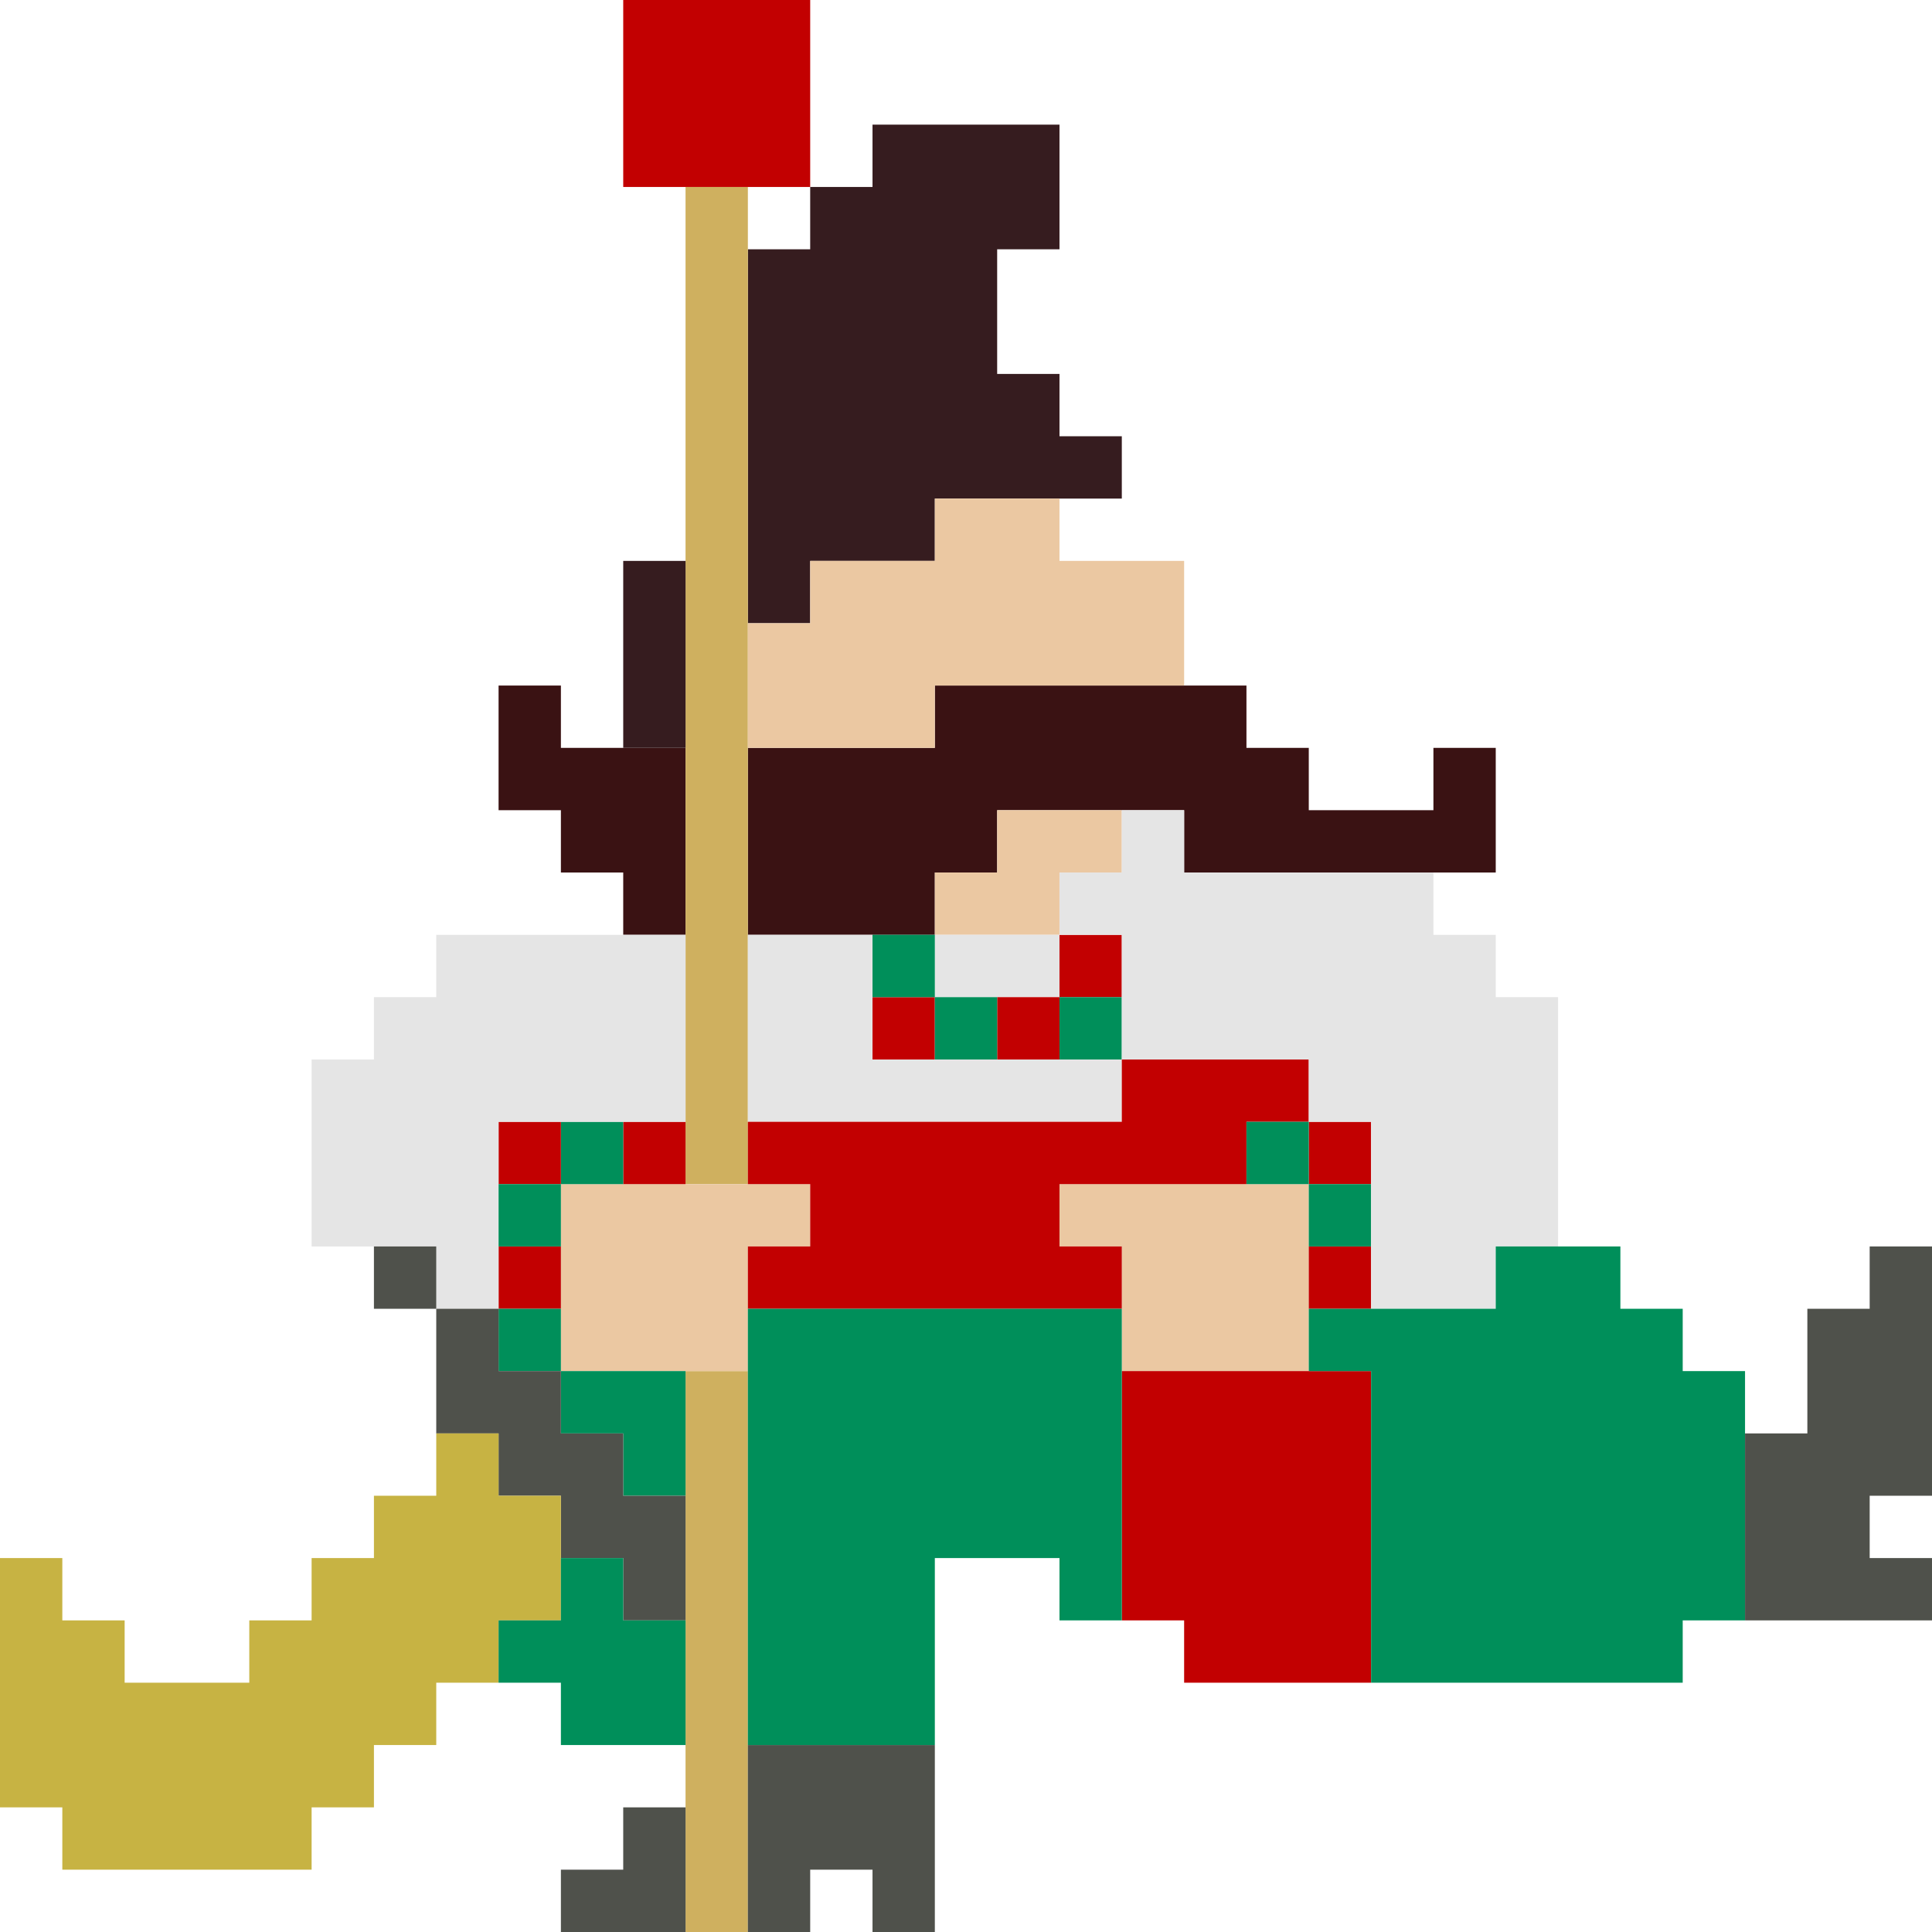
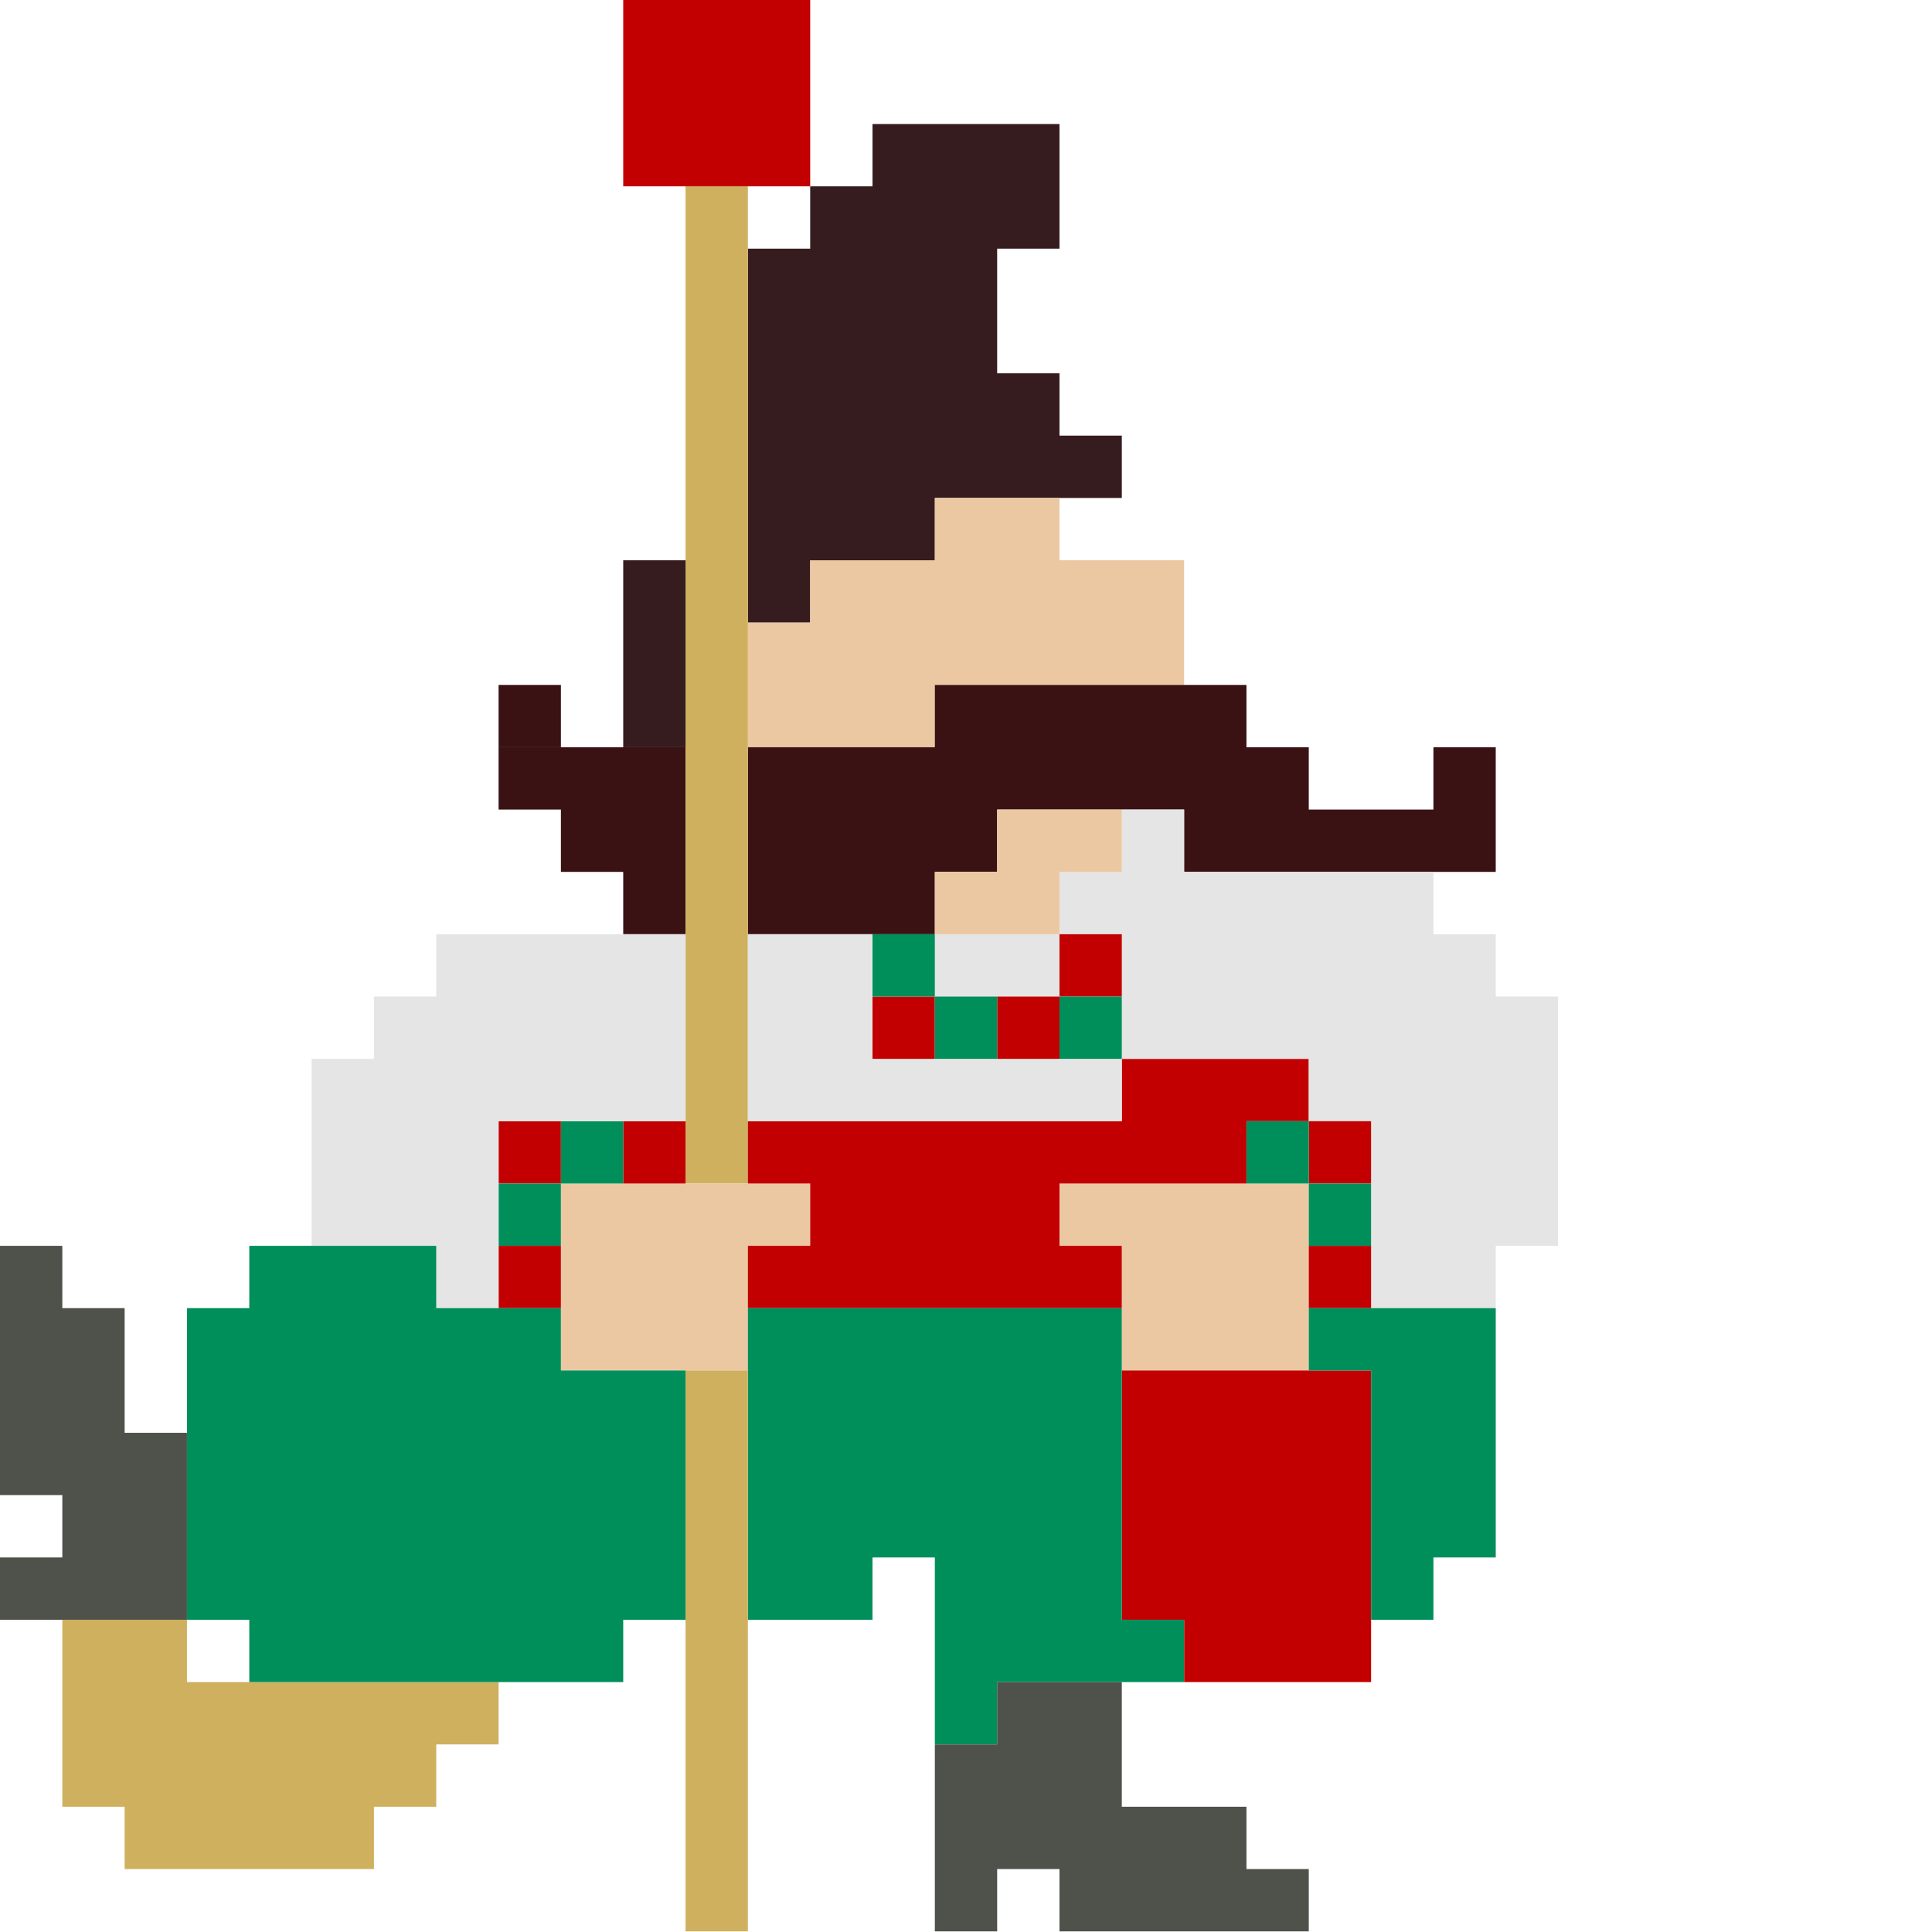
<svg xmlns="http://www.w3.org/2000/svg" version="1.1" viewBox="0 0 310 310">
  <defs>
    <style>
      .cls-1 {
+         fill: none;
+       }
+ 
+       .cls-2 {
        fill: #361c1f;
      }

-       .cls-2 {
+       .cls-3 {
        fill: #008f5a;
      }

-       .cls-3 {
+       .cls-4 {
        fill: #e5e5e5;
-       }
- 
-       .cls-4 {
-         fill: #c7b343;
      }

      .cls-5 {
        fill: #c20001;
      }

      .cls-6 {
        fill: #ebc8a2;
      }

      .cls-7 {
        fill: #4f514b;
      }

      .cls-8 {
        fill: #3a1213;
      }

      .cls-9 {
        fill: #cfb05f;
      }
    </style>
  </defs>
  <g>
    <g id="Layer_1">
+       <path class="cls-1" d="M150,149.9v30h20v-30h-20ZM80,179.9v30h10v-20h20v-10h-30ZM80,179.9v30h10v-20h20v-10h-30ZM120,149.9v30h30v-30h-30ZM120,149.9v30h30v-30h-30ZM80,179.9v30h10v-20h20v-10h-30ZM0,239.9v10h10v-10H0ZM120,29.9v10h10v-10h-10ZM120,29.9v10h10v-10h-10ZM80,179.9v30h10v-20h20v-10h-30ZM80,179.9v20h10v-10h20v-10h-30ZM80,179.9v20h10v-10h20v-10h-30ZM80,179.9v20h10v-10h20v-10h-30ZM80,179.9v20h10v-10h20v-10h-30ZM80,179.9v20h10v-10h20v-10h-30ZM100,29.9V0H0v199.9h10v10h10v20h10v-20h10v-10h10v-30h10v-10h10v-10h30v-10h-10v-10h-10v-10h20v-30h10V29.9h-10ZM80,179.9v20h10v-10h20v-10h-30ZM80,179.9v20h10v-10h20v-10h-30ZM80,179.9v20h10v-10h20v-10h-30ZM80,179.9v20h10v-10h20v-10h-30ZM80,179.9v20h10v-10h20v-10h-30ZM80,179.9v20h10v-10h20v-10h-30ZM120,29.9v10h10v-10h-10ZM30,259.9v10h10v-10h-10ZM80,199.9v10h10v-10h-10ZM120,29.9v10h10v-10h-10ZM30,259.9v10h10v-10h-10ZM80,199.9v10h10v-10h-10ZM120,29.9v10h10v-10h-10ZM30,259.9v10h10v-10h-10ZM80,199.9v10h10v-10h-10ZM120,29.9v10h10v-10h-10ZM30,259.9v10h10v-10h-10ZM80,199.9v10h10v-10h-10ZM120,29.9v10h10v-10h-10ZM30,259.9v10h10v-10h-10ZM80,199.9v10h10v-10h-10ZM120,29.9v10h10v-10h-10ZM130,0v29.9h10v-10h30v20h-10v20h10v10h10v10h-30v10h-20v10h-10v20h30v-10h50v10h10v10h20v-10h10v20h-50v-10h-10v10h-10v10h-50v30h60v-10h30v10h-10v10h10v30h10v50h-60v10h-10v-30h-10v10h-20v50h-10v-50h-10v10h-20v10h-10v10h-10v10H20v-10h-10v-30H0v50.1h310V0h-180ZM120,39.9h10v-10h-10v10ZM90,199.9h-10v10h10v-10ZM40,259.9h-10v10h10v-10ZM120,29.9v10h10v-10h-10ZM80,199.9v10h10v-10h-10ZM30,259.9v10h10v-10h-10ZM120,29.9v10h10v-10h-10ZM80,199.9v10h10v-10h-10ZM30,259.9v10h10v-10h-10ZM120,29.9v10h10v-10h-10ZM80,199.9v10h10v-10h-10ZM30,259.9v10h10v-10h-10ZM120,29.9v10h10v-10h-10ZM80,199.9v10h10v-10h-10ZM30,259.9v10h10v-10h-10ZM120,29.9v10h10v-10h-10ZM80,199.9v10h10v-10h-10ZM30,259.9v10h10v-10h-10ZM120,29.9v10h10v-10h-10ZM120,29.9v10h10v-10h-10ZM120,29.9v10h10v-10h-10ZM120,149.9v30h30v-30h-30ZM80,179.9v30h10v-20h20v-10h-30ZM120,149.9v30h30v-30h-30ZM80,179.9v30h10v-20h20v-10h-30ZM160,159.9v10h-10v10h30v-20h-20ZM150,149.9v30h10v-10h10v-20h-20ZM150,149.9v30h20v-30h-20ZM150,169.9v-20h-30v30h40v-10h-10ZM130,89.9v10h-10v20h30v-30h-20Z" />
      <g>
-         <polygon class="cls-1" points="120 40 120 100 130 100 130 90 150 90 150 80 180 80 180 70 170 70 170 60 160 60 160 40 170 40 170 20 140 20 140 30 130 30 130 40 120 40" />
-         <polygon class="cls-8" points="80 110 80 130 90 130 90 140 100 140 100 150 110 150 110 120 90 120 90 110 80 110" />
-         <polygon class="cls-8" points="120 120 120 150 150 150 150 140 160 140 160 130 190 130 190 140 240 140 240 120 230 120 230 130 210 130 210 120 200 120 200 110 150 110 150 120 120 120" />
-         <rect class="cls-9" x="110" y="220" width="10" height="90" />
-         <rect class="cls-9" x="110" y="30" width="10" height="160" />
-         <rect class="cls-5" x="100" y="0" width="30" height="30" />
-         <polygon class="cls-6" points="150 140 150 150 170 150 170 140 180 140 180 130 160 130 160 140 150 140" />
-         <polygon class="cls-6" points="170 190 170 200 180 200 180 220 210 220 210 190 170 190" />
-         <polygon class="cls-6" points="90 190 90 220 120 220 120 200 130 200 130 190 90 190" />
-         <rect class="cls-5" x="100" y="180" width="10" height="10" />
-         <rect class="cls-2" x="90" y="180" width="10" height="10" />
-         <rect class="cls-5" x="80" y="180" width="10" height="10" />
-         <rect class="cls-5" x="80" y="200" width="10" height="10" />
-         <rect class="cls-2" x="80" y="210" width="10" height="10" />
-         <rect class="cls-3" x="150" y="150" width="20" height="10" />
-         <polygon class="cls-3" points="120 150 120 180 180 180 180 170 140 170 140 150 120 150" />
-         <polygon class="cls-5" points="130 190 130 200 120 200 120 210 180 210 180 200 170 200 170 190 200 190 200 180 210 180 210 170 180 170 180 180 120 180 120 190 130 190" />
-         <polygon class="cls-3" points="50 170 50 200 70 200 70 210 80 210 80 180 110 180 110 150 70 150 70 160 60 160 60 170 50 170" />
-         <rect class="cls-7" x="60" y="200" width="10" height="10" />
-         <rect class="cls-5" x="140" y="160" width="10" height="10" />
-         <rect class="cls-5" x="170" y="150" width="10" height="10" />
-         <rect class="cls-5" x="160" y="160" width="10" height="10" />
-         <rect class="cls-2" x="170" y="160" width="10" height="10" />
-         <rect class="cls-5" x="210" y="180" width="10" height="10" />
-         <rect class="cls-5" x="210" y="200" width="10" height="10" />
-         <rect class="cls-2" x="200" y="180" width="10" height="10" />
-         <rect class="cls-2" x="80" y="190" width="10" height="10" />
-         <rect class="cls-2" x="210" y="190" width="10" height="10" />
-         <polygon class="cls-2" points="90 220 90 230 100 230 100 240 110 240 110 220 90 220" />
-         <polygon class="cls-7" points="70 210 70 230 80 230 80 240 90 240 90 250 100 250 100 260 110 260 110 240 100 240 100 230 90 230 90 220 80 220 80 210 70 210" />
-         <polygon class="cls-7" points="120 280 120 310 130 310 130 300 140 300 140 310 150 310 150 280 120 280" />
-         <polygon class="cls-7" points="90 300 90 310 110 310 110 290 100 290 100 300 90 300" />
-         <polygon class="cls-4" points="0 250 0 290 10 290 10 300 50 300 50 290 60 290 60 280 70 280 70 270 80 270 80 260 90 260 90 240 80 240 80 230 70 230 70 240 60 240 60 250 50 250 50 260 40 260 40 270 20 270 20 260 10 260 10 250 0 250" />
-         <polygon class="cls-2" points="80 260 80 270 90 270 90 280 110 280 110 260 100 260 100 250 90 250 90 260 80 260" />
-         <rect class="cls-2" x="150" y="160" width="10" height="10" />
-         <rect class="cls-2" x="140" y="150" width="10" height="10" />
-         <polygon class="cls-3" points="170 140 170 150 180 150 180 170 210 170 210 180 220 180 220 210 240 210 240 200 250 200 250 160 240 160 240 150 230 150 230 140 190 140 190 130 180 130 180 140 170 140" />
-         <polygon class="cls-6" points="120 100 120 120 150 120 150 110 190 110 190 90 170 90 170 80 150 80 150 90 130 90 130 100 120 100" />
-         <rect class="cls-1" x="100" y="90" width="10" height="30" />
-         <polygon class="cls-5" points="180 220 180 260 190 260 190 270 220 270 220 220 180 220" />
-         <polygon class="cls-2" points="120 210 120 280 150 280 150 250 170 250 170 260 180 260 180 210 120 210" />
-         <polygon class="cls-2" points="210 210 210 220 220 220 220 270 270 270 270 260 280 260 280 220 270 220 270 210 260 210 260 200 240 200 240 210 210 210" />
-         <polygon class="cls-7" points="280 230 280 260 310 260 310 250 300 250 300 240 310 240 310 200 300 200 300 210 290 210 290 230 280 230" />
+         <polygon class="cls-9" points="80 269.9 80 279.9 70 279.9 70 289.9 60 289.9 60 299.9 20 299.9 20 289.9 10 289.9 10 259.9 30 259.9 30 269.9 80 269.9" />
+         <polygon class="cls-2" points="180 69.9 180 79.9 150 79.9 150 89.9 130 89.9 130 99.9 120 99.9 120 39.9 130 39.9 130 29.9 140 29.9 140 19.9 170 19.9 170 39.9 160 39.9 160 59.9 170 59.9 170 69.9 180 69.9" />
+         <polygon class="cls-6" points="190 89.9 190 109.9 150 109.9 150 119.9 120 119.9 120 99.9 130 99.9 130 89.9 150 89.9 150 79.9 170 79.9 170 89.9 190 89.9" />
+         <polygon class="cls-8" points="240 119.9 240 139.9 190 139.9 190 129.9 160 129.9 160 139.9 150 139.9 150 149.9 120 149.9 120 119.9 150 119.9 150 109.9 200 109.9 200 119.9 210 119.9 210 129.9 230 129.9 230 119.9 240 119.9" />
+         <polygon class="cls-8" points="110 119.9 110 149.9 100 149.9 100 139.9 90 139.9 90 129.9 80 129.9 80 119.9 110 119.9" />
+         <rect class="cls-8" x="80" y="109.9" width="10" height="10" />
+         <rect class="cls-9" x="110" y="29.9" width="10" height="160" />
+         <rect class="cls-5" x="110" y="-.1" width="10" height=".1" />
+         <rect class="cls-5" x="120" y="-.1" width="10" height=".1" />
+         <rect class="cls-5" x="100" y="0" width="30" height="29.9" />
+         <rect class="cls-5" x="100" y="-.1" width="10" height=".1" />
+         <polygon class="cls-6" points="210 189.9 210 219.9 180 219.9 180 199.9 170 199.9 170 189.9 210 189.9" />
+         <polygon class="cls-6" points="130 189.9 130 199.9 120 199.9 120 219.9 90 219.9 90 189.9 130 189.9" />
+         <polygon class="cls-5" points="220 219.9 220 269.9 190 269.9 190 259.9 180 259.9 180 219.9 220 219.9" />
+         <polygon class="cls-5" points="210 169.9 210 179.9 200 179.9 200 189.9 170 189.9 170 199.9 180 199.9 180 209.9 120 209.9 120 199.9 130 199.9 130 189.9 120 189.9 120 179.9 180 179.9 180 169.9 210 169.9" />
+         <rect class="cls-5" x="100" y="179.9" width="10" height="10" />
+         <rect class="cls-3" x="90" y="179.9" width="10" height="10" />
+         <rect class="cls-5" x="80" y="179.9" width="10" height="10" />
+         <polygon class="cls-4" points="250 159.9 250 199.9 240 199.9 240 209.9 220 209.9 220 179.9 210 179.9 210 169.9 180 169.9 180 149.9 170 149.9 170 139.9 180 139.9 180 129.9 190 129.9 190 139.9 230 139.9 230 149.9 240 149.9 240 159.9 250 159.9" />
+         <rect class="cls-4" x="150" y="149.9" width="20" height="10" />
+         <polygon class="cls-4" points="180 169.9 180 179.9 120 179.9 120 149.9 140 149.9 140 169.9 180 169.9" />
+         <rect class="cls-5" x="140" y="159.9" width="10" height="10" />
+         <rect class="cls-5" x="170" y="149.9" width="10" height="10" />
+         <rect class="cls-5" x="160" y="159.9" width="10" height="10" />
+         <rect class="cls-3" x="170" y="159.9" width="10" height="10" />
+         <rect class="cls-5" x="210" y="179.9" width="10" height="10" />
+         <rect class="cls-5" x="210" y="199.9" width="10" height="10" />
+         <rect class="cls-3" x="200" y="179.9" width="10" height="10" />
+         <rect class="cls-3" x="80" y="189.9" width="10" height="10" />
+         <rect class="cls-3" x="210" y="189.9" width="10" height="10" />
+         <polygon class="cls-3" points="240 209.9 240 249.9 230 249.9 230 259.9 220 259.9 220 219.9 210 219.9 210 209.9 240 209.9" />
+         <polygon class="cls-3" points="190 259.9 190 269.9 160 269.9 160 279.9 150 279.9 150 249.9 140 249.9 140 259.9 120 259.9 120 209.9 180 209.9 180 259.9 190 259.9" />
+         <polygon class="cls-7" points="210 299.9 210 309.9 170 309.9 170 299.9 160 299.9 160 309.9 150 309.9 150 279.9 160 279.9 160 269.9 180 269.9 180 289.9 200 289.9 200 299.9 210 299.9" />
+         <rect class="cls-3" x="150" y="159.9" width="10" height="10" />
+         <rect class="cls-3" x="140" y="149.9" width="10" height="10" />
+         <polygon class="cls-6" points="180 129.9 180 139.9 170 139.9 170 149.9 150 149.9 150 139.9 160 139.9 160 129.9 180 129.9" />
+         <rect class="cls-2" x="100" y="89.9" width="10" height="30" />
+         <rect class="cls-9" x="110" y="219.9" width="10" height="90" />
+         <rect class="cls-5" x="80" y="199.9" width="10" height="10" />
+         <polygon class="cls-4" points="110 149.9 110 179.9 80 179.9 80 209.9 70 209.9 70 199.9 50 199.9 50 169.9 60 169.9 60 159.9 70 159.9 70 149.9 110 149.9" />
+         <polygon class="cls-7" points="30 229.9 30 259.9 0 259.9 0 249.9 10 249.9 10 239.9 0 239.9 0 199.9 10 199.9 10 209.9 20 209.9 20 229.9 30 229.9" />
+         <polygon class="cls-3" points="110 219.9 110 259.9 100 259.9 100 269.9 40 269.9 40 259.9 30 259.9 30 209.9 40 209.9 40 199.9 70 199.9 70 209.9 90 209.9 90 219.9 110 219.9" />
      </g>
    </g>
  </g>
</svg>
